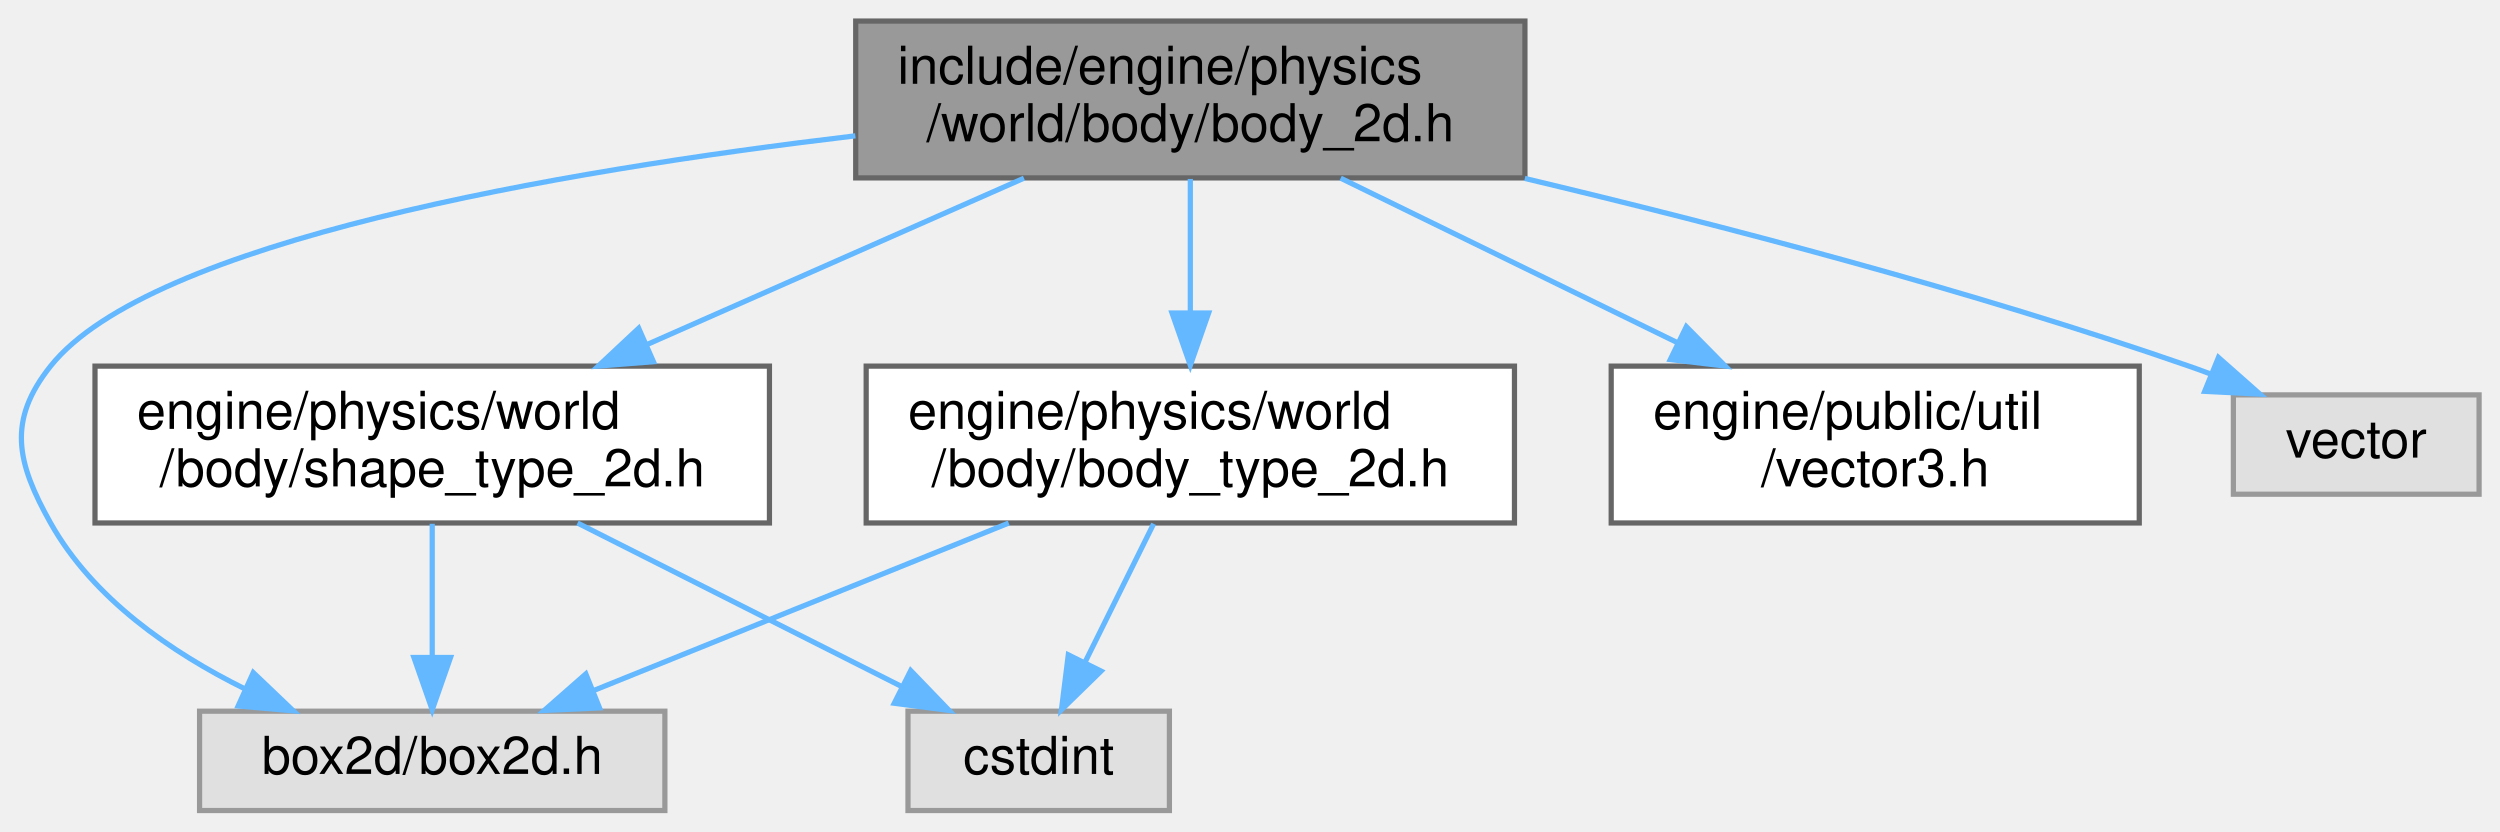
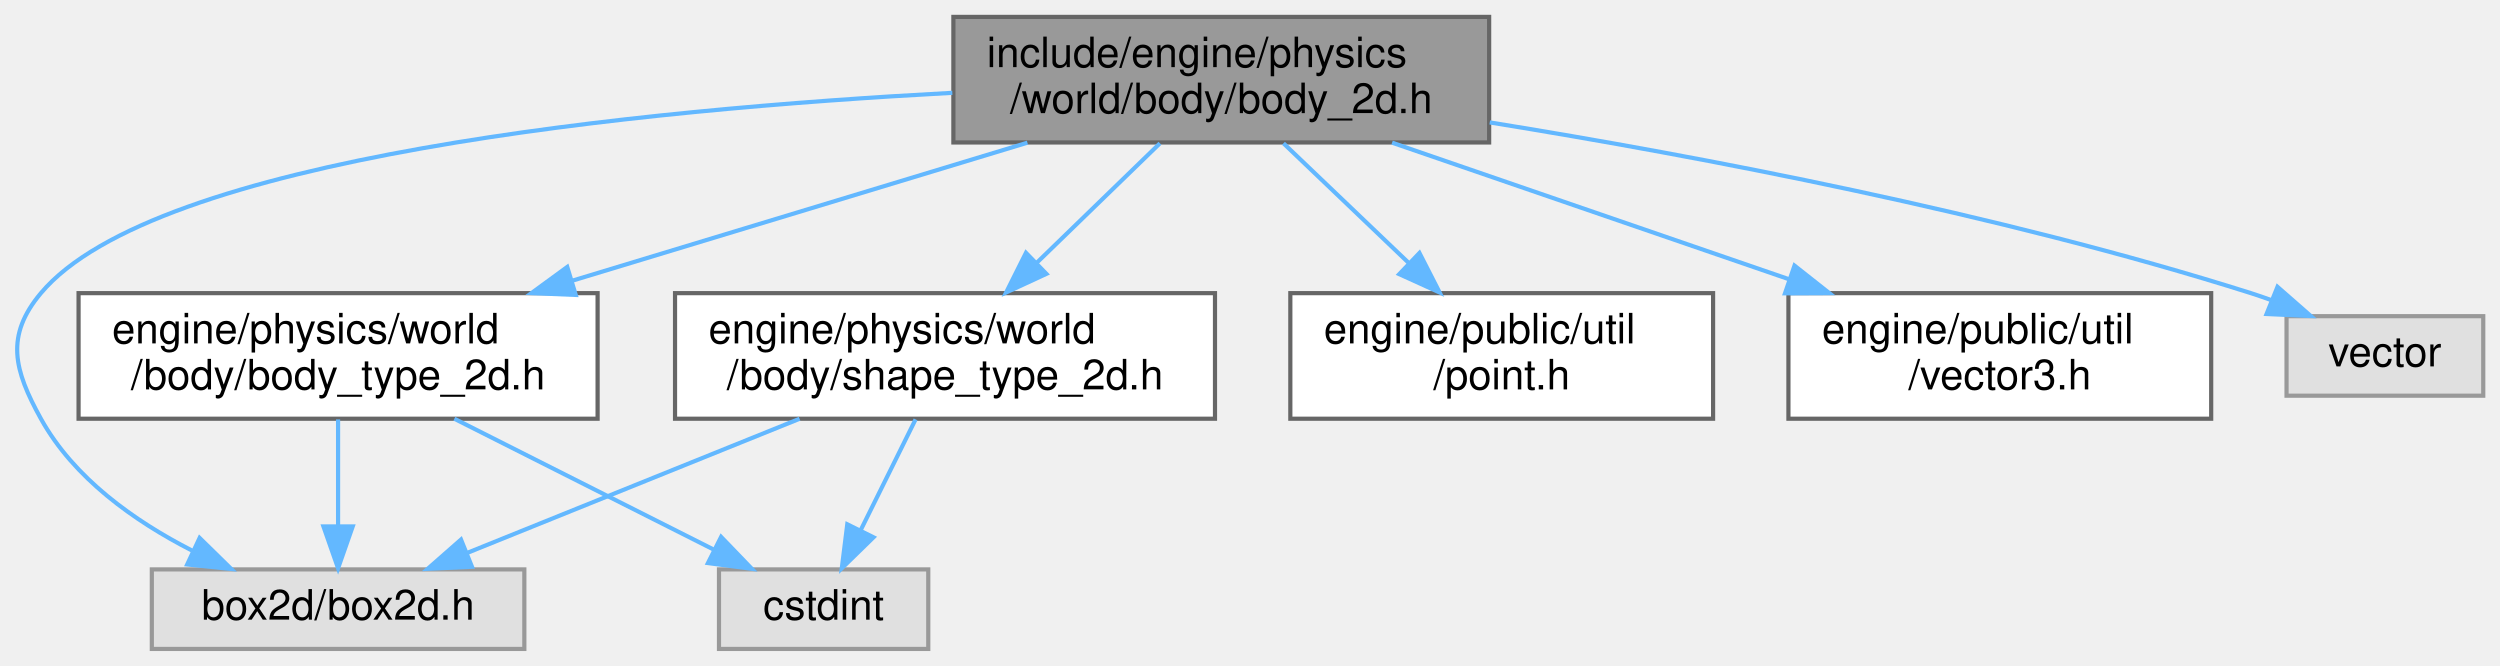
- <svg xmlns="http://www.w3.org/2000/svg" xmlns:xlink="http://www.w3.org/1999/xlink" width="478pt" height="159pt" viewBox="0.00 0.00 478.17 159.00">
+ <svg xmlns="http://www.w3.org/2000/svg" xmlns:xlink="http://www.w3.org/1999/xlink" width="597pt" height="159pt" viewBox="0.00 0.00 597.27 159.00">
  <g id="graph0" class="graph" transform="scale(1 1) rotate(0) translate(4 155)">
    <g id="Node000001" class="node">
      <g id="a_Node000001">
        <a xlink:title=" ">
-           <polygon fill="#999999" stroke="#666666" points="287.67,-151 159.67,-151 159.67,-121 287.67,-121 287.67,-151" />
-           <text text-anchor="start" x="167.67" y="-139" font-family="Helvetica,sans-Serif" font-size="10.00">include/engine/physics</text>
-           <text text-anchor="middle" x="223.67" y="-128" font-family="Helvetica,sans-Serif" font-size="10.00">/world/body/body_2d.h</text>
+           <polygon fill="#999999" stroke="#666666" points="351.77,-151 223.77,-151 223.77,-121 351.77,-121 351.77,-151" />
+           <text text-anchor="start" x="231.77" y="-139" font-family="Helvetica,sans-Serif" font-size="10.00">include/engine/physics</text>
+           <text text-anchor="middle" x="287.77" y="-128" font-family="Helvetica,sans-Serif" font-size="10.00">/world/body/body_2d.h</text>
        </a>
      </g>
    </g>
    <g id="Node000002" class="node">
      <g id="a_Node000002">
        <a xlink:title=" ">
-           <polygon fill="#e0e0e0" stroke="#999999" points="123.17,-19 34.17,-19 34.17,0 123.17,0 123.17,-19" />
-           <text text-anchor="middle" x="78.67" y="-7" font-family="Helvetica,sans-Serif" font-size="10.00">box2d/box2d.h</text>
+           <polygon fill="#e0e0e0" stroke="#999999" points="121.27,-19 32.27,-19 32.27,0 121.27,0 121.27,-19" />
+           <text text-anchor="middle" x="76.77" y="-7" font-family="Helvetica,sans-Serif" font-size="10.00">box2d/box2d.h</text>
        </a>
      </g>
    </g>
    <g id="edge1_Node000001_Node000002" class="edge">
      <g id="a_edge1_Node000001_Node000002">
        <a xlink:title=" ">
-           <path fill="none" stroke="#63b8ff" d="M159.6,-129.05C102.36,-122.25 24.67,-108.84 5.67,-85 -2.63,-74.57 -0.85,-66.63 5.67,-55 13.78,-40.56 28.69,-30.26 42.93,-23.22" />
-           <polygon fill="#63b8ff" stroke="#63b8ff" points="44.44,-26.38 52.11,-19.06 41.55,-20 44.44,-26.38" />
+           <path fill="none" stroke="#63b8ff" d="M223.52,-132.86C149.04,-128.88 33,-117.48 5.77,-85 -2.8,-74.78 -0.69,-66.67 5.77,-55 13.61,-40.83 28.05,-30.57 41.88,-23.5" />
+           <polygon fill="#63b8ff" stroke="#63b8ff" points="43.69,-26.52 51.26,-19.1 40.72,-20.18 43.69,-26.52" />
        </a>
      </g>
    </g>
    <g id="Node000003" class="node">
      <g id="a_Node000003">
        <a xlink:href="body__type__2d_8h.html" target="_top" xlink:title=" ">
-           <polygon fill="white" stroke="#666666" points="285.67,-85 161.67,-85 161.67,-55 285.67,-55 285.67,-85" />
-           <text text-anchor="start" x="169.67" y="-73" font-family="Helvetica,sans-Serif" font-size="10.00">engine/physics/world</text>
-           <text text-anchor="middle" x="223.67" y="-62" font-family="Helvetica,sans-Serif" font-size="10.00">/body/body_type_2d.h</text>
+           <polygon fill="white" stroke="#666666" points="138.77,-85 14.77,-85 14.77,-55 138.77,-55 138.77,-85" />
+           <text text-anchor="start" x="22.77" y="-73" font-family="Helvetica,sans-Serif" font-size="10.00">engine/physics/world</text>
+           <text text-anchor="middle" x="76.77" y="-62" font-family="Helvetica,sans-Serif" font-size="10.00">/body/body_type_2d.h</text>
        </a>
      </g>
    </g>
    <g id="edge2_Node000001_Node000003" class="edge">
      <g id="a_edge2_Node000001_Node000003">
        <a xlink:title=" ">
-           <path fill="none" stroke="#63b8ff" d="M223.67,-120.8C223.67,-113.34 223.67,-103.99 223.67,-95.41" />
-           <polygon fill="#63b8ff" stroke="#63b8ff" points="227.17,-95.16 223.67,-85.16 220.17,-95.16 227.17,-95.16" />
+           <path fill="none" stroke="#63b8ff" d="M241.46,-120.95C209.44,-111.24 166.67,-98.27 132.73,-87.98" />
+           <polygon fill="#63b8ff" stroke="#63b8ff" points="133.55,-84.57 122.96,-85.01 131.52,-91.26 133.55,-84.57" />
        </a>
      </g>
    </g>
    <g id="Node000005" class="node">
      <g id="a_Node000005">
        <a xlink:href="shape__type__2d_8h.html" target="_top" xlink:title=" ">
-           <polygon fill="white" stroke="#666666" points="143.17,-85 14.17,-85 14.17,-55 143.17,-55 143.17,-85" />
-           <text text-anchor="start" x="22.17" y="-73" font-family="Helvetica,sans-Serif" font-size="10.00">engine/physics/world</text>
-           <text text-anchor="middle" x="78.67" y="-62" font-family="Helvetica,sans-Serif" font-size="10.00">/body/shape_type_2d.h</text>
+           <polygon fill="white" stroke="#666666" points="286.27,-85 157.27,-85 157.27,-55 286.27,-55 286.27,-85" />
+           <text text-anchor="start" x="165.27" y="-73" font-family="Helvetica,sans-Serif" font-size="10.00">engine/physics/world</text>
+           <text text-anchor="middle" x="221.77" y="-62" font-family="Helvetica,sans-Serif" font-size="10.00">/body/shape_type_2d.h</text>
        </a>
      </g>
    </g>
    <g id="edge5_Node000001_Node000005" class="edge">
      <g id="a_edge5_Node000001_Node000005">
        <a xlink:title=" ">
-           <path fill="none" stroke="#63b8ff" d="M191.85,-120.95C170.7,-111.62 142.71,-99.27 119.86,-89.18" />
-           <polygon fill="#63b8ff" stroke="#63b8ff" points="120.98,-85.85 110.42,-85.01 118.16,-92.25 120.98,-85.85" />
+           <path fill="none" stroke="#63b8ff" d="M273.12,-120.8C264.49,-112.43 253.4,-101.68 243.74,-92.31" />
+           <polygon fill="#63b8ff" stroke="#63b8ff" points="245.99,-89.61 236.37,-85.16 241.11,-94.64 245.99,-89.61" />
        </a>
      </g>
    </g>
    <g id="Node000006" class="node">
      <g id="a_Node000006">
-         <a xlink:href="vector3_8h.html" target="_top" xlink:title=" ">
-           <polygon fill="white" stroke="#666666" points="405.17,-85 304.17,-85 304.17,-55 405.17,-55 405.17,-85" />
-           <text text-anchor="start" x="312.17" y="-73" font-family="Helvetica,sans-Serif" font-size="10.00">engine/public/util</text>
-           <text text-anchor="middle" x="354.67" y="-62" font-family="Helvetica,sans-Serif" font-size="10.00">/vector3.h</text>
+         <a xlink:href="point_8h.html" target="_top" xlink:title=" ">
+           <polygon fill="white" stroke="#666666" points="405.27,-85 304.27,-85 304.27,-55 405.27,-55 405.27,-85" />
+           <text text-anchor="start" x="312.27" y="-73" font-family="Helvetica,sans-Serif" font-size="10.00">engine/public/util</text>
+           <text text-anchor="middle" x="354.77" y="-62" font-family="Helvetica,sans-Serif" font-size="10.00">/point.h</text>
        </a>
      </g>
    </g>
    <g id="edge8_Node000001_Node000006" class="edge">
      <g id="a_edge8_Node000001_Node000006">
        <a xlink:title=" ">
-           <path fill="none" stroke="#63b8ff" d="M252.42,-120.95C271.36,-111.7 296.37,-99.49 316.91,-89.45" />
-           <polygon fill="#63b8ff" stroke="#63b8ff" points="318.54,-92.55 325.99,-85.01 315.47,-86.26 318.54,-92.55" />
+           <path fill="none" stroke="#63b8ff" d="M302.63,-120.8C311.4,-112.43 322.65,-101.68 332.46,-92.31" />
+           <polygon fill="#63b8ff" stroke="#63b8ff" points="335.12,-94.6 339.94,-85.16 330.29,-89.54 335.12,-94.6" />
        </a>
      </g>
    </g>
    <g id="Node000007" class="node">
      <g id="a_Node000007">
-         <a xlink:title=" ">
-           <polygon fill="#e0e0e0" stroke="#999999" points="470.17,-79.5 423.17,-79.5 423.17,-60.5 470.17,-60.5 470.17,-79.5" />
-           <text text-anchor="middle" x="446.67" y="-67.5" font-family="Helvetica,sans-Serif" font-size="10.00">vector</text>
+         <a xlink:href="vector3_8h.html" target="_top" xlink:title=" ">
+           <polygon fill="white" stroke="#666666" points="524.27,-85 423.27,-85 423.27,-55 524.27,-55 524.27,-85" />
+           <text text-anchor="start" x="431.27" y="-73" font-family="Helvetica,sans-Serif" font-size="10.00">engine/public/util</text>
+           <text text-anchor="middle" x="473.77" y="-62" font-family="Helvetica,sans-Serif" font-size="10.00">/vector3.h</text>
        </a>
      </g>
    </g>
    <g id="edge9_Node000001_Node000007" class="edge">
      <g id="a_edge9_Node000001_Node000007">
        <a xlink:title=" ">
-           <path fill="none" stroke="#63b8ff" d="M287.65,-120.9C325.1,-111.99 373.07,-99.45 414.67,-85 416.07,-84.52 417.49,-84 418.92,-83.45" />
-           <polygon fill="#63b8ff" stroke="#63b8ff" points="420.32,-86.66 428.26,-79.64 417.68,-80.18 420.32,-86.66" />
+           <path fill="none" stroke="#63b8ff" d="M328.58,-120.95C356.45,-111.37 393.55,-98.6 423.27,-88.37" />
+           <polygon fill="#63b8ff" stroke="#63b8ff" points="424.72,-91.58 433.04,-85.01 422.45,-84.96 424.72,-91.58" />
+         </a>
+       </g>
+     </g>
+     <g id="Node000008" class="node">
+       <g id="a_Node000008">
+         <a xlink:title=" ">
+           <polygon fill="#e0e0e0" stroke="#999999" points="589.27,-79.5 542.27,-79.5 542.27,-60.5 589.27,-60.5 589.27,-79.5" />
+           <text text-anchor="middle" x="565.77" y="-67.5" font-family="Helvetica,sans-Serif" font-size="10.00">vector</text>
+         </a>
+       </g>
+     </g>
+     <g id="edge10_Node000001_Node000008" class="edge">
+       <g id="a_edge10_Node000001_Node000008">
+         <a xlink:title=" ">
+           <path fill="none" stroke="#63b8ff" d="M351.91,-125.79C402.11,-117.67 473.31,-104.13 533.77,-85 535.39,-84.48 537.05,-83.91 538.72,-83.3" />
+           <polygon fill="#63b8ff" stroke="#63b8ff" points="540.11,-86.51 548.08,-79.53 537.5,-80.02 540.11,-86.51" />
        </a>
      </g>
    </g>
    <g id="edge3_Node000003_Node000002" class="edge">
      <g id="a_edge3_Node000003_Node000002">
        <a xlink:title=" ">
-           <path fill="none" stroke="#63b8ff" d="M188.94,-54.99C164.75,-45.23 132.77,-32.33 109.49,-22.93" />
-           <polygon fill="#63b8ff" stroke="#63b8ff" points="110.67,-19.63 100.09,-19.14 108.05,-26.13 110.67,-19.63" />
+           <path fill="none" stroke="#63b8ff" d="M76.77,-54.84C76.77,-47.21 76.77,-37.7 76.77,-29.45" />
+           <polygon fill="#63b8ff" stroke="#63b8ff" points="80.27,-29.27 76.77,-19.27 73.27,-29.27 80.27,-29.27" />
        </a>
      </g>
    </g>
    <g id="Node000004" class="node">
      <g id="a_Node000004">
        <a xlink:title=" ">
-           <polygon fill="#e0e0e0" stroke="#999999" points="219.67,-19 169.67,-19 169.67,0 219.67,0 219.67,-19" />
-           <text text-anchor="middle" x="194.67" y="-7" font-family="Helvetica,sans-Serif" font-size="10.00">cstdint</text>
+           <polygon fill="#e0e0e0" stroke="#999999" points="217.77,-19 167.77,-19 167.77,0 217.77,0 217.77,-19" />
+           <text text-anchor="middle" x="192.77" y="-7" font-family="Helvetica,sans-Serif" font-size="10.00">cstdint</text>
        </a>
      </g>
    </g>
    <g id="edge4_Node000003_Node000004" class="edge">
      <g id="a_edge4_Node000003_Node000004">
        <a xlink:title=" ">
-           <path fill="none" stroke="#63b8ff" d="M216.65,-54.84C212.7,-46.87 207.73,-36.84 203.51,-28.33" />
-           <polygon fill="#63b8ff" stroke="#63b8ff" points="206.6,-26.67 199.02,-19.27 200.33,-29.78 206.6,-26.67" />
+           <path fill="none" stroke="#63b8ff" d="M104.55,-54.99C123.39,-45.49 148.12,-33.02 166.6,-23.69" />
+           <polygon fill="#63b8ff" stroke="#63b8ff" points="168.28,-26.77 175.63,-19.14 165.13,-20.52 168.28,-26.77" />
        </a>
      </g>
    </g>
    <g id="edge6_Node000005_Node000002" class="edge">
      <g id="a_edge6_Node000005_Node000002">
        <a xlink:title=" ">
-           <path fill="none" stroke="#63b8ff" d="M78.67,-54.84C78.67,-47.21 78.67,-37.7 78.67,-29.45" />
-           <polygon fill="#63b8ff" stroke="#63b8ff" points="82.17,-29.27 78.67,-19.27 75.17,-29.27 82.17,-29.27" />
+           <path fill="none" stroke="#63b8ff" d="M187.03,-54.99C162.84,-45.23 130.86,-32.33 107.58,-22.93" />
+           <polygon fill="#63b8ff" stroke="#63b8ff" points="108.76,-19.63 98.18,-19.14 106.14,-26.13 108.76,-19.63" />
        </a>
      </g>
    </g>
    <g id="edge7_Node000005_Node000004" class="edge">
      <g id="a_edge7_Node000005_Node000004">
        <a xlink:title=" ">
-           <path fill="none" stroke="#63b8ff" d="M106.46,-54.99C125.3,-45.49 150.03,-33.02 168.51,-23.69" />
-           <polygon fill="#63b8ff" stroke="#63b8ff" points="170.19,-26.77 177.54,-19.14 167.04,-20.52 170.19,-26.77" />
+           <path fill="none" stroke="#63b8ff" d="M214.74,-54.84C210.79,-46.87 205.82,-36.84 201.6,-28.33" />
+           <polygon fill="#63b8ff" stroke="#63b8ff" points="204.69,-26.67 197.11,-19.27 198.42,-29.78 204.69,-26.67" />
        </a>
      </g>
    </g>
  </g>
</svg>
